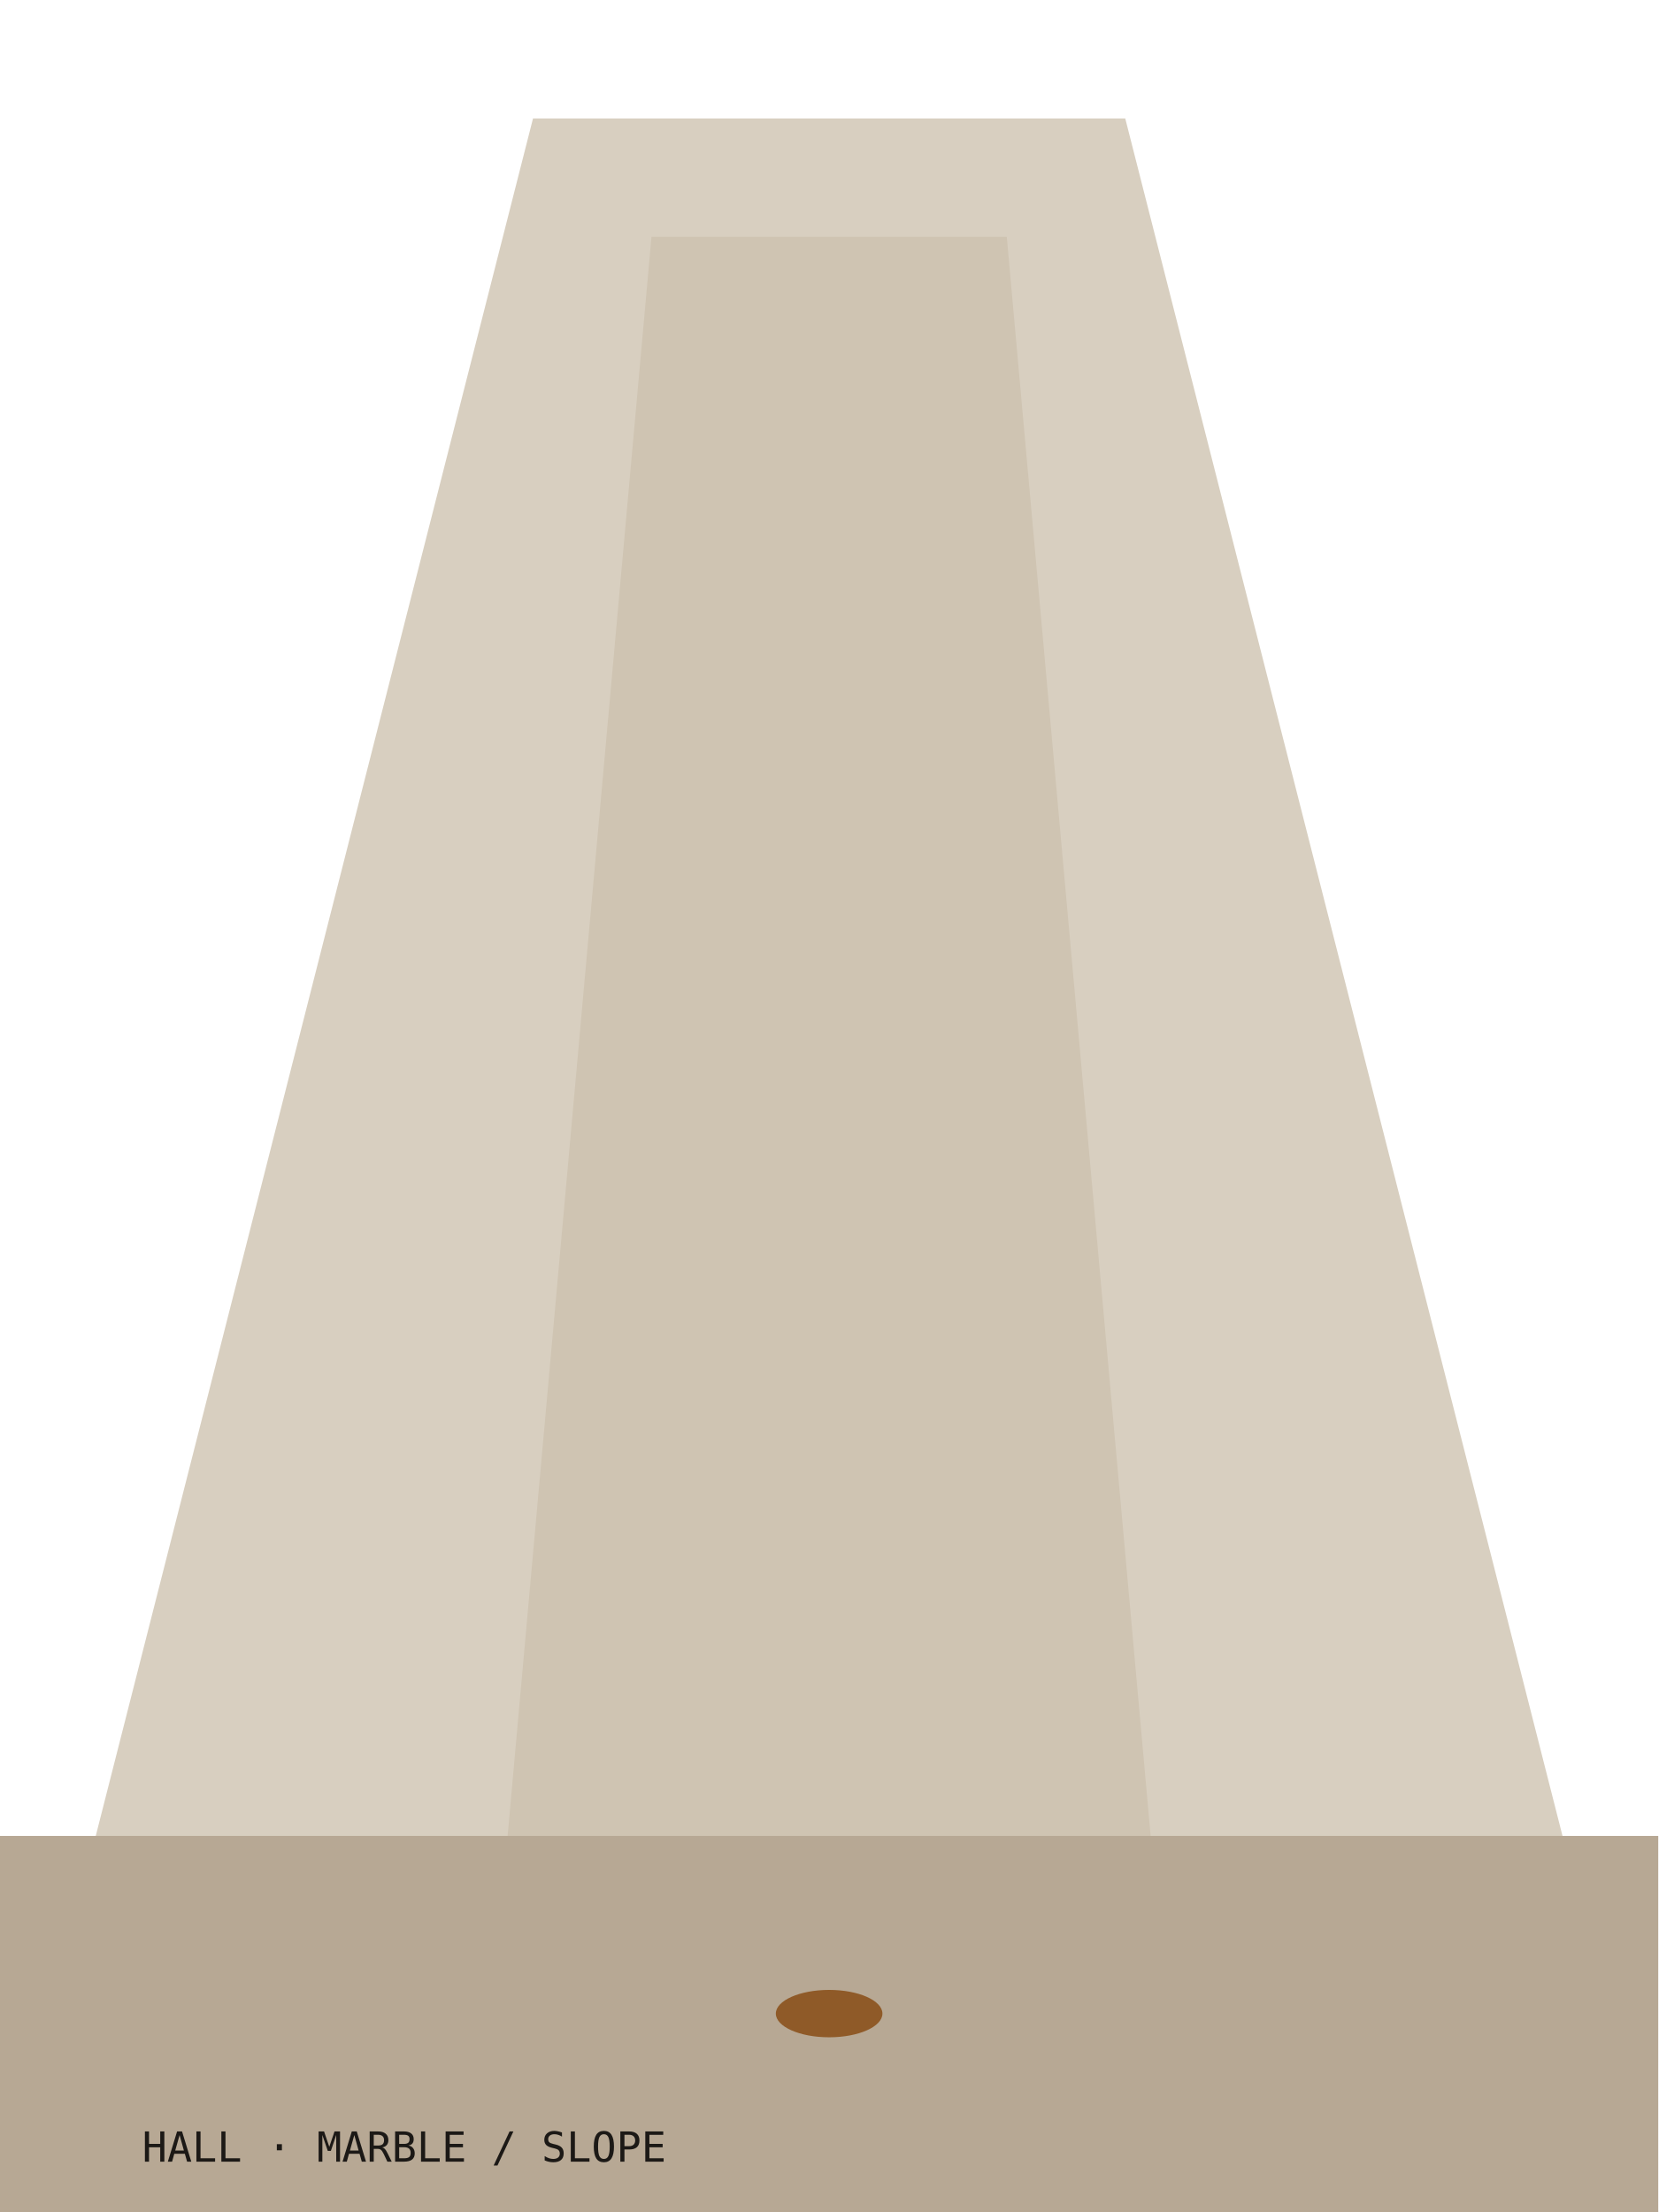
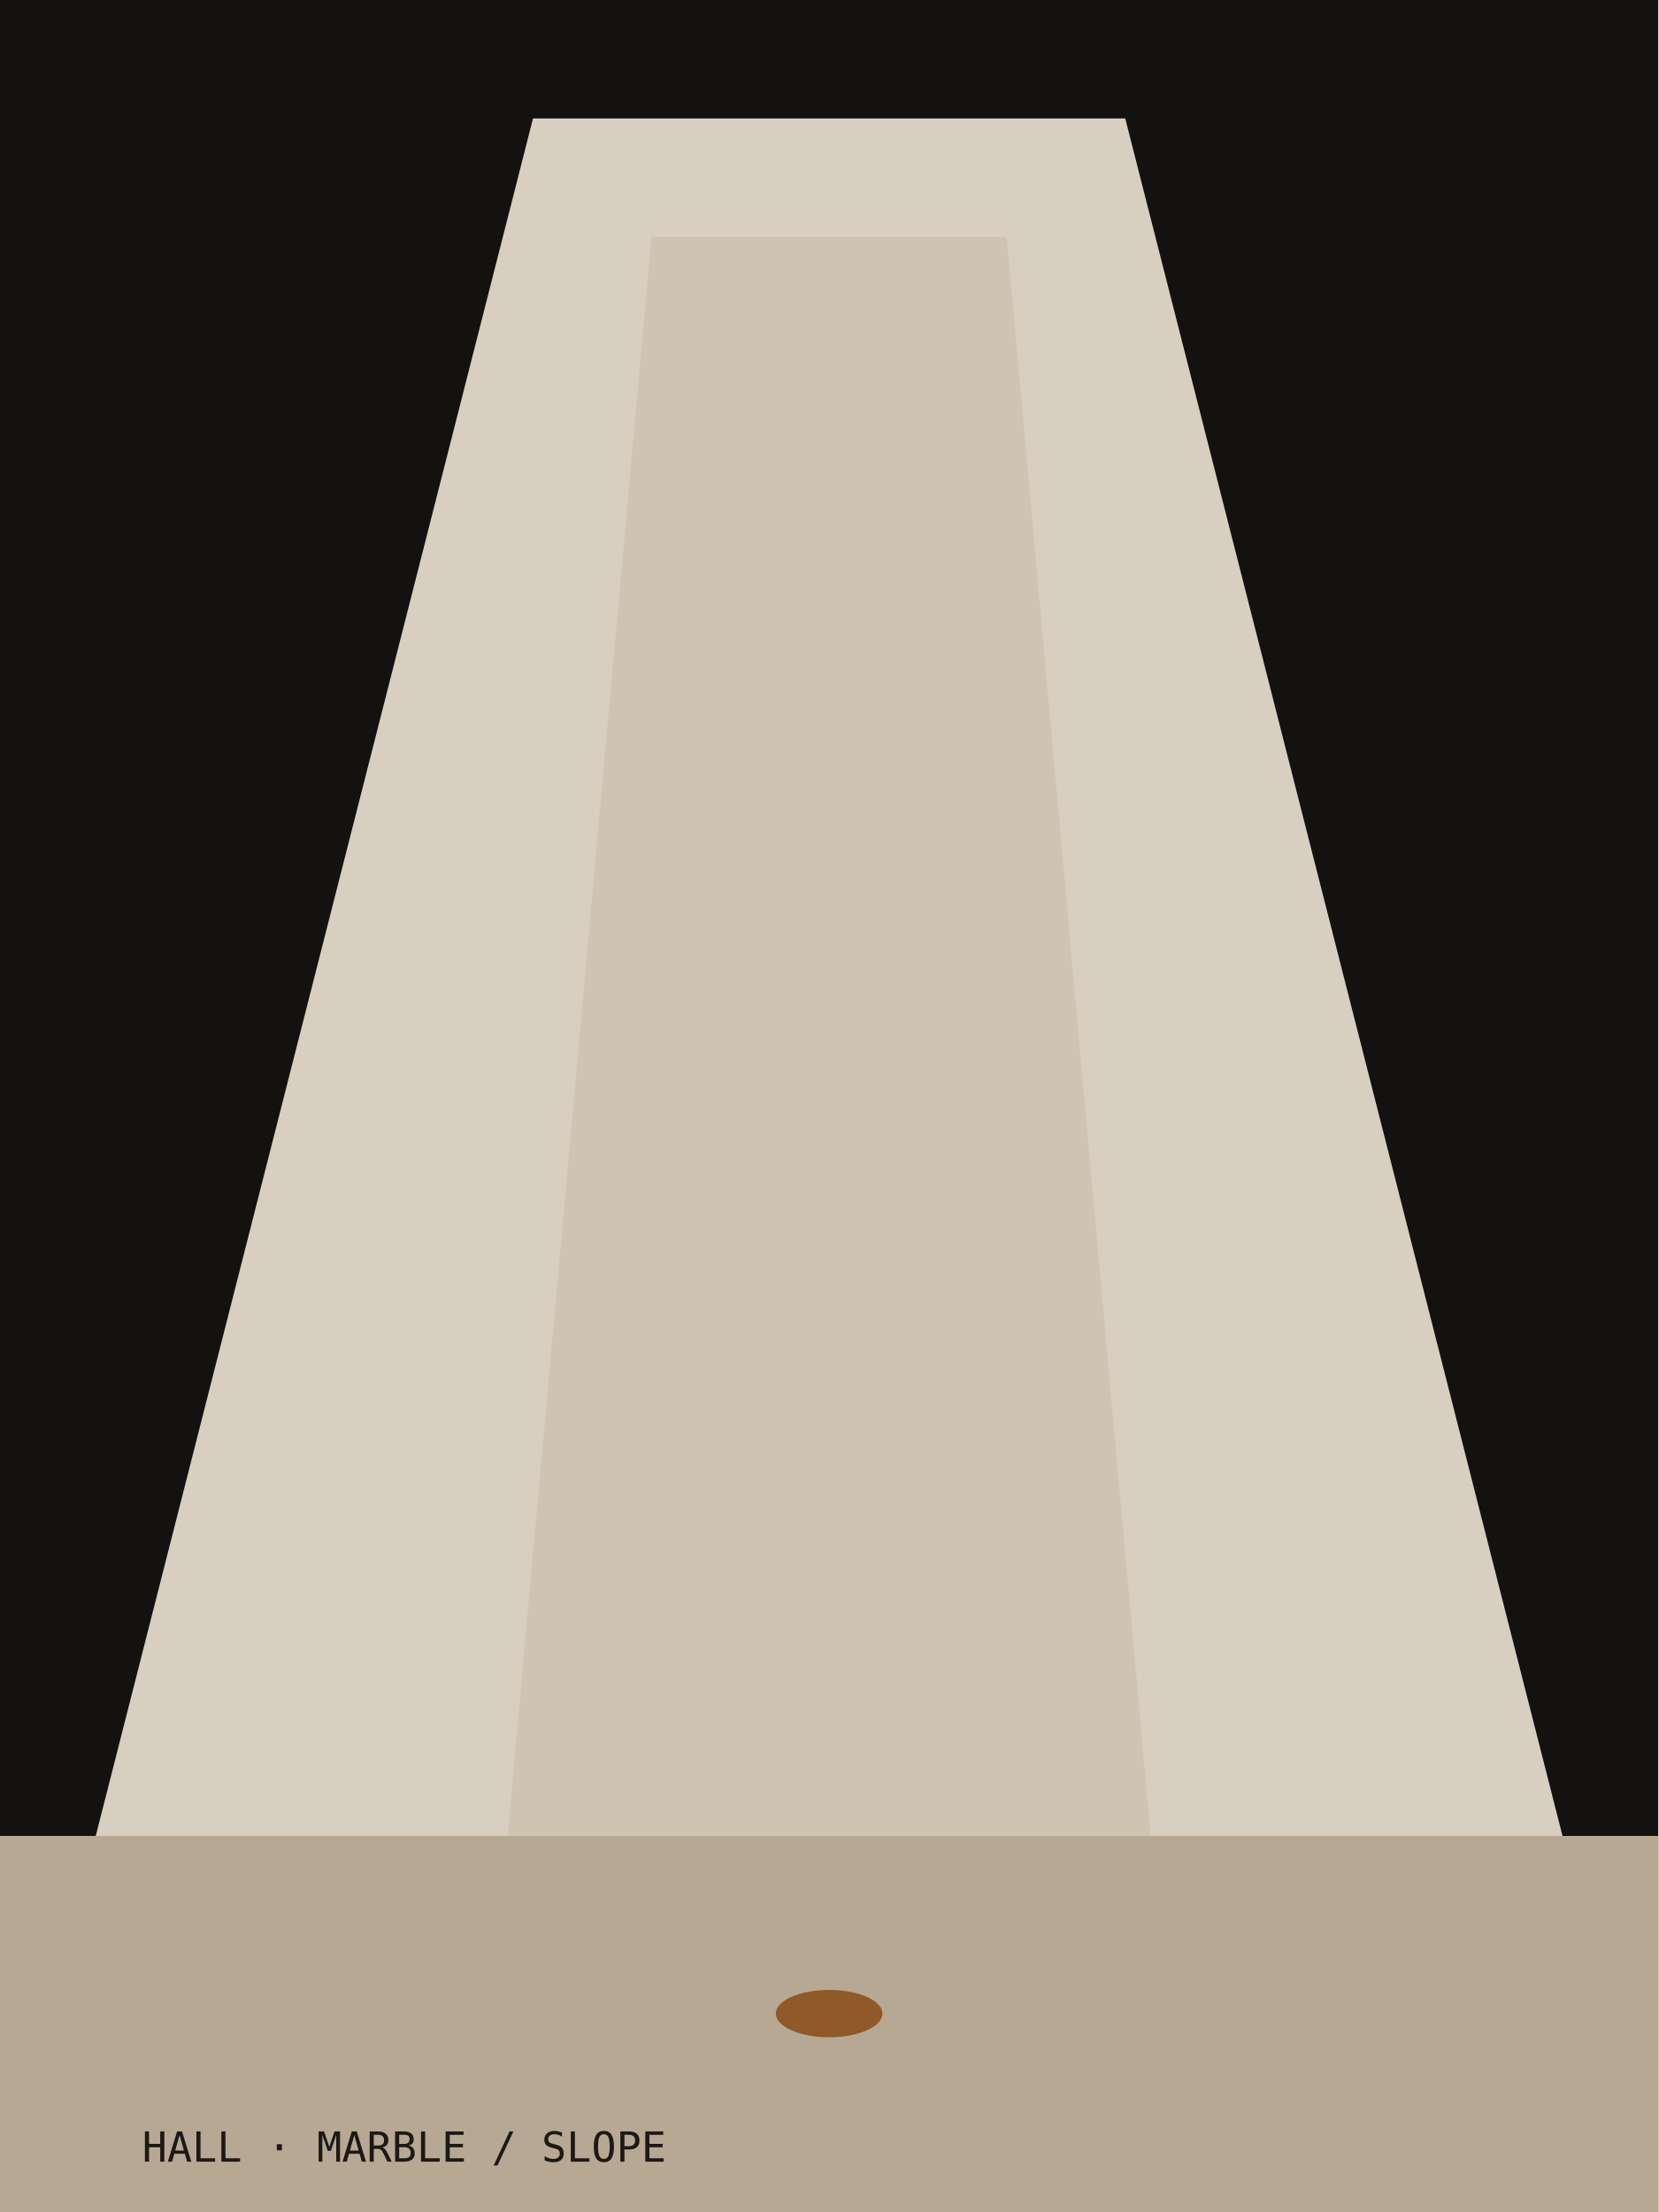
<svg xmlns="http://www.w3.org/2000/svg" width="560" height="747" viewBox="0 0 560 747" role="img">
+   <rect width="560" height="747" fill="#141210" />
  <polygon points="180,40 380,40 560,747 0,747" fill="#d8cfc0" />
  <polygon points="220,80 340,80 400,747 160,747" fill="#cfc4b2" />
  <rect x="0" y="620" width="560" height="127" fill="#b7a894" />
  <ellipse cx="280" cy="680" rx="18" ry="8" fill="#8f5a28" />
  <text x="48" y="730" fill="#1c1916" font-family="ui-monospace,monospace" font-size="14">HALL · MARBLE / SLOPE</text>
</svg>
